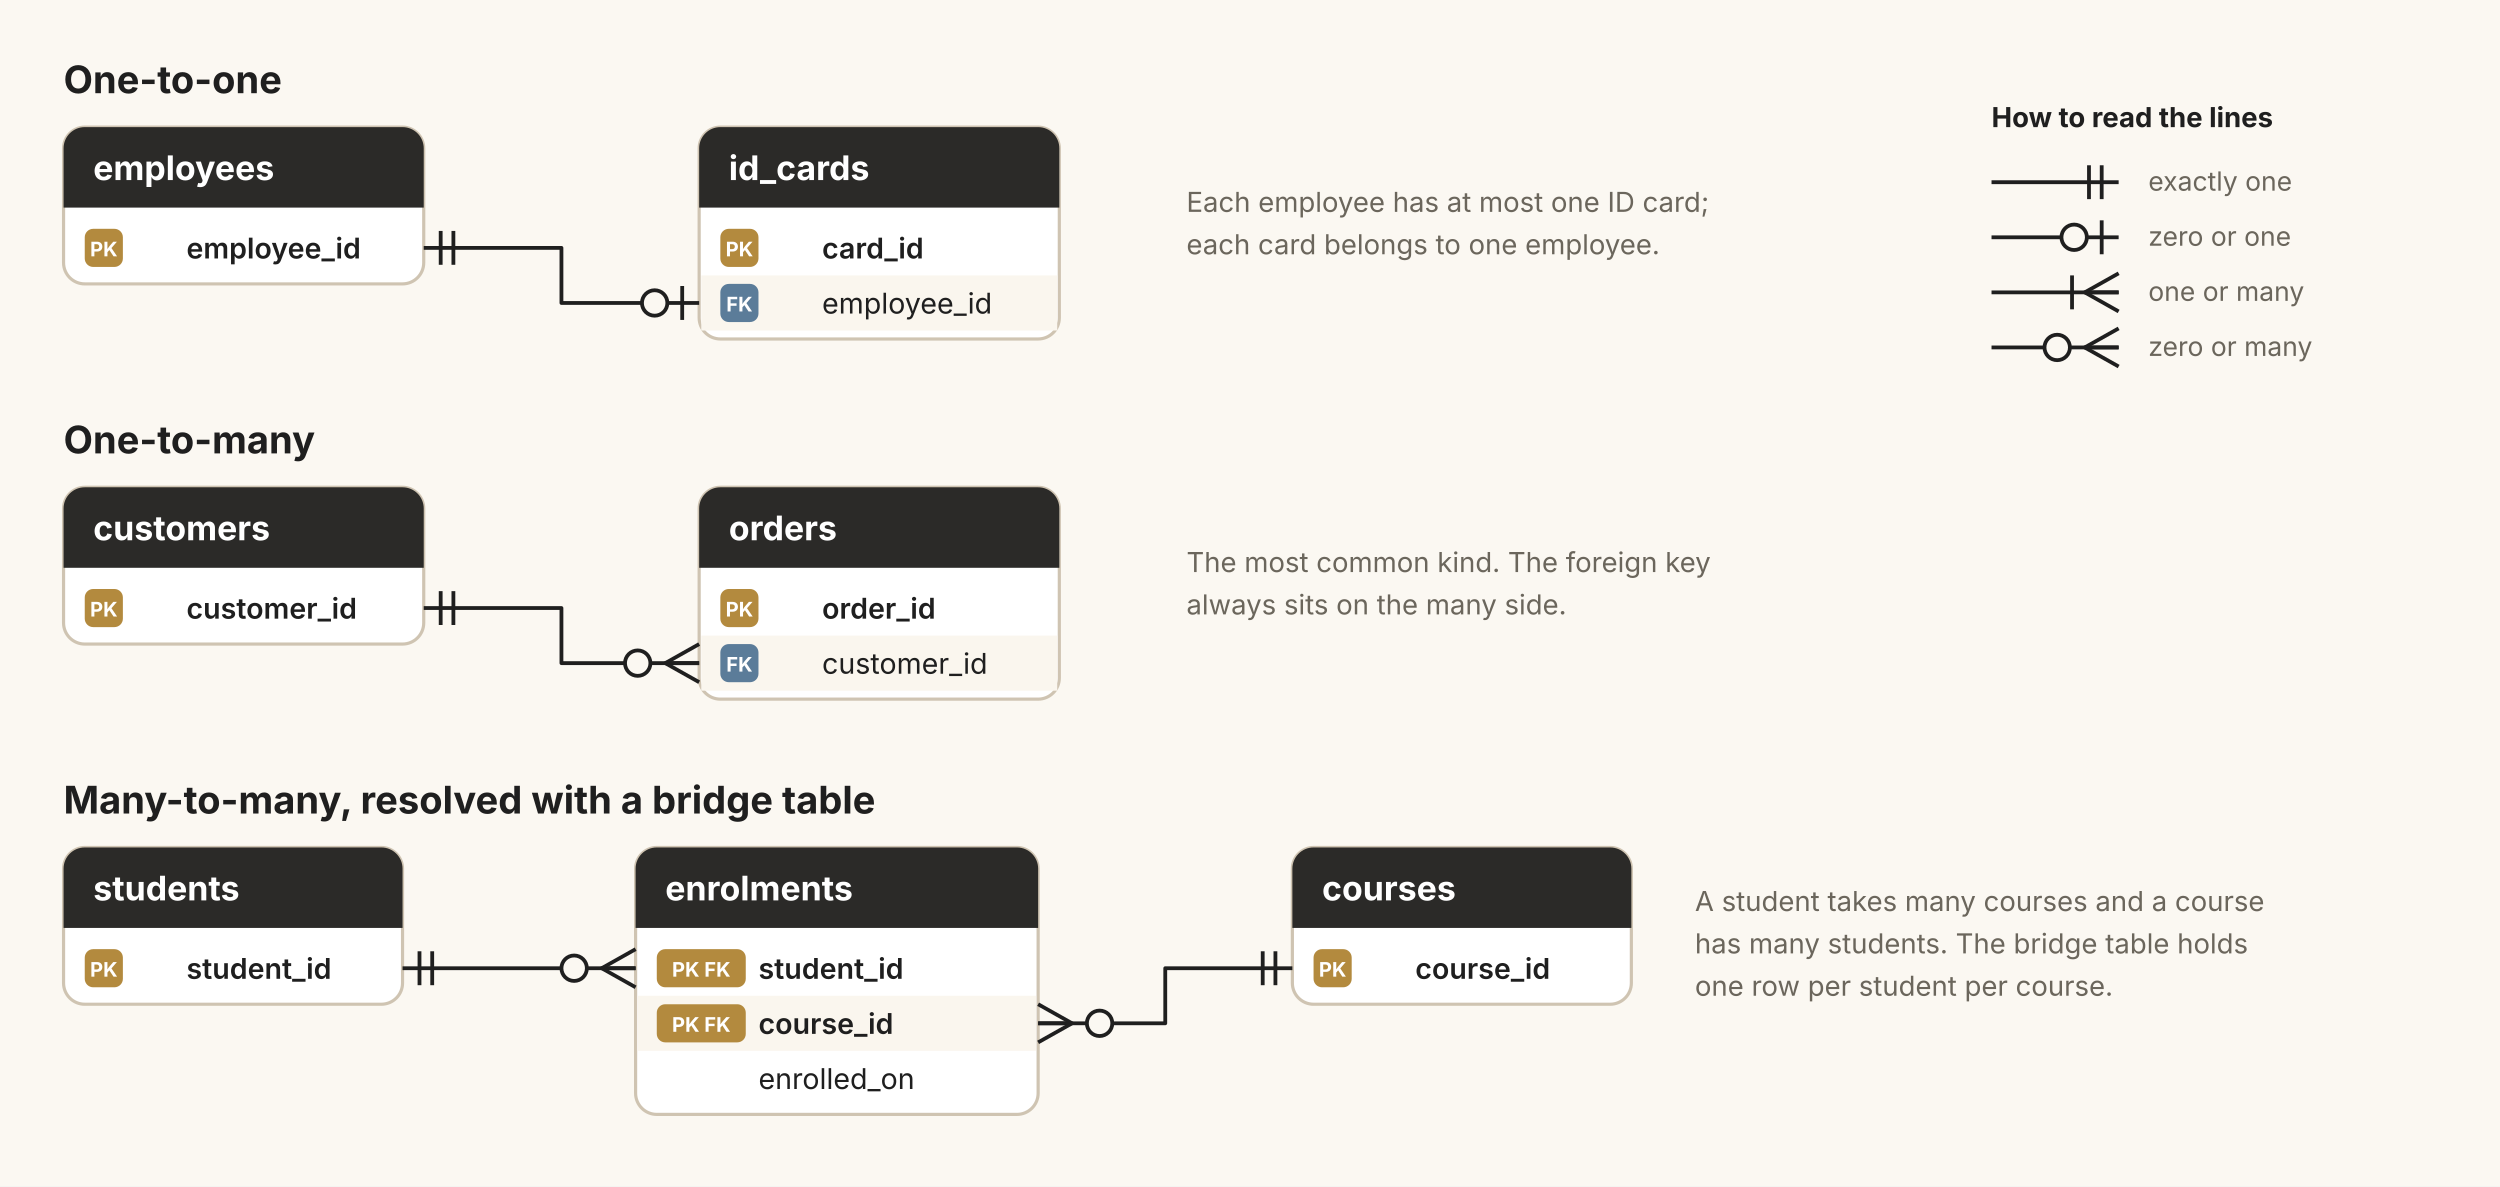
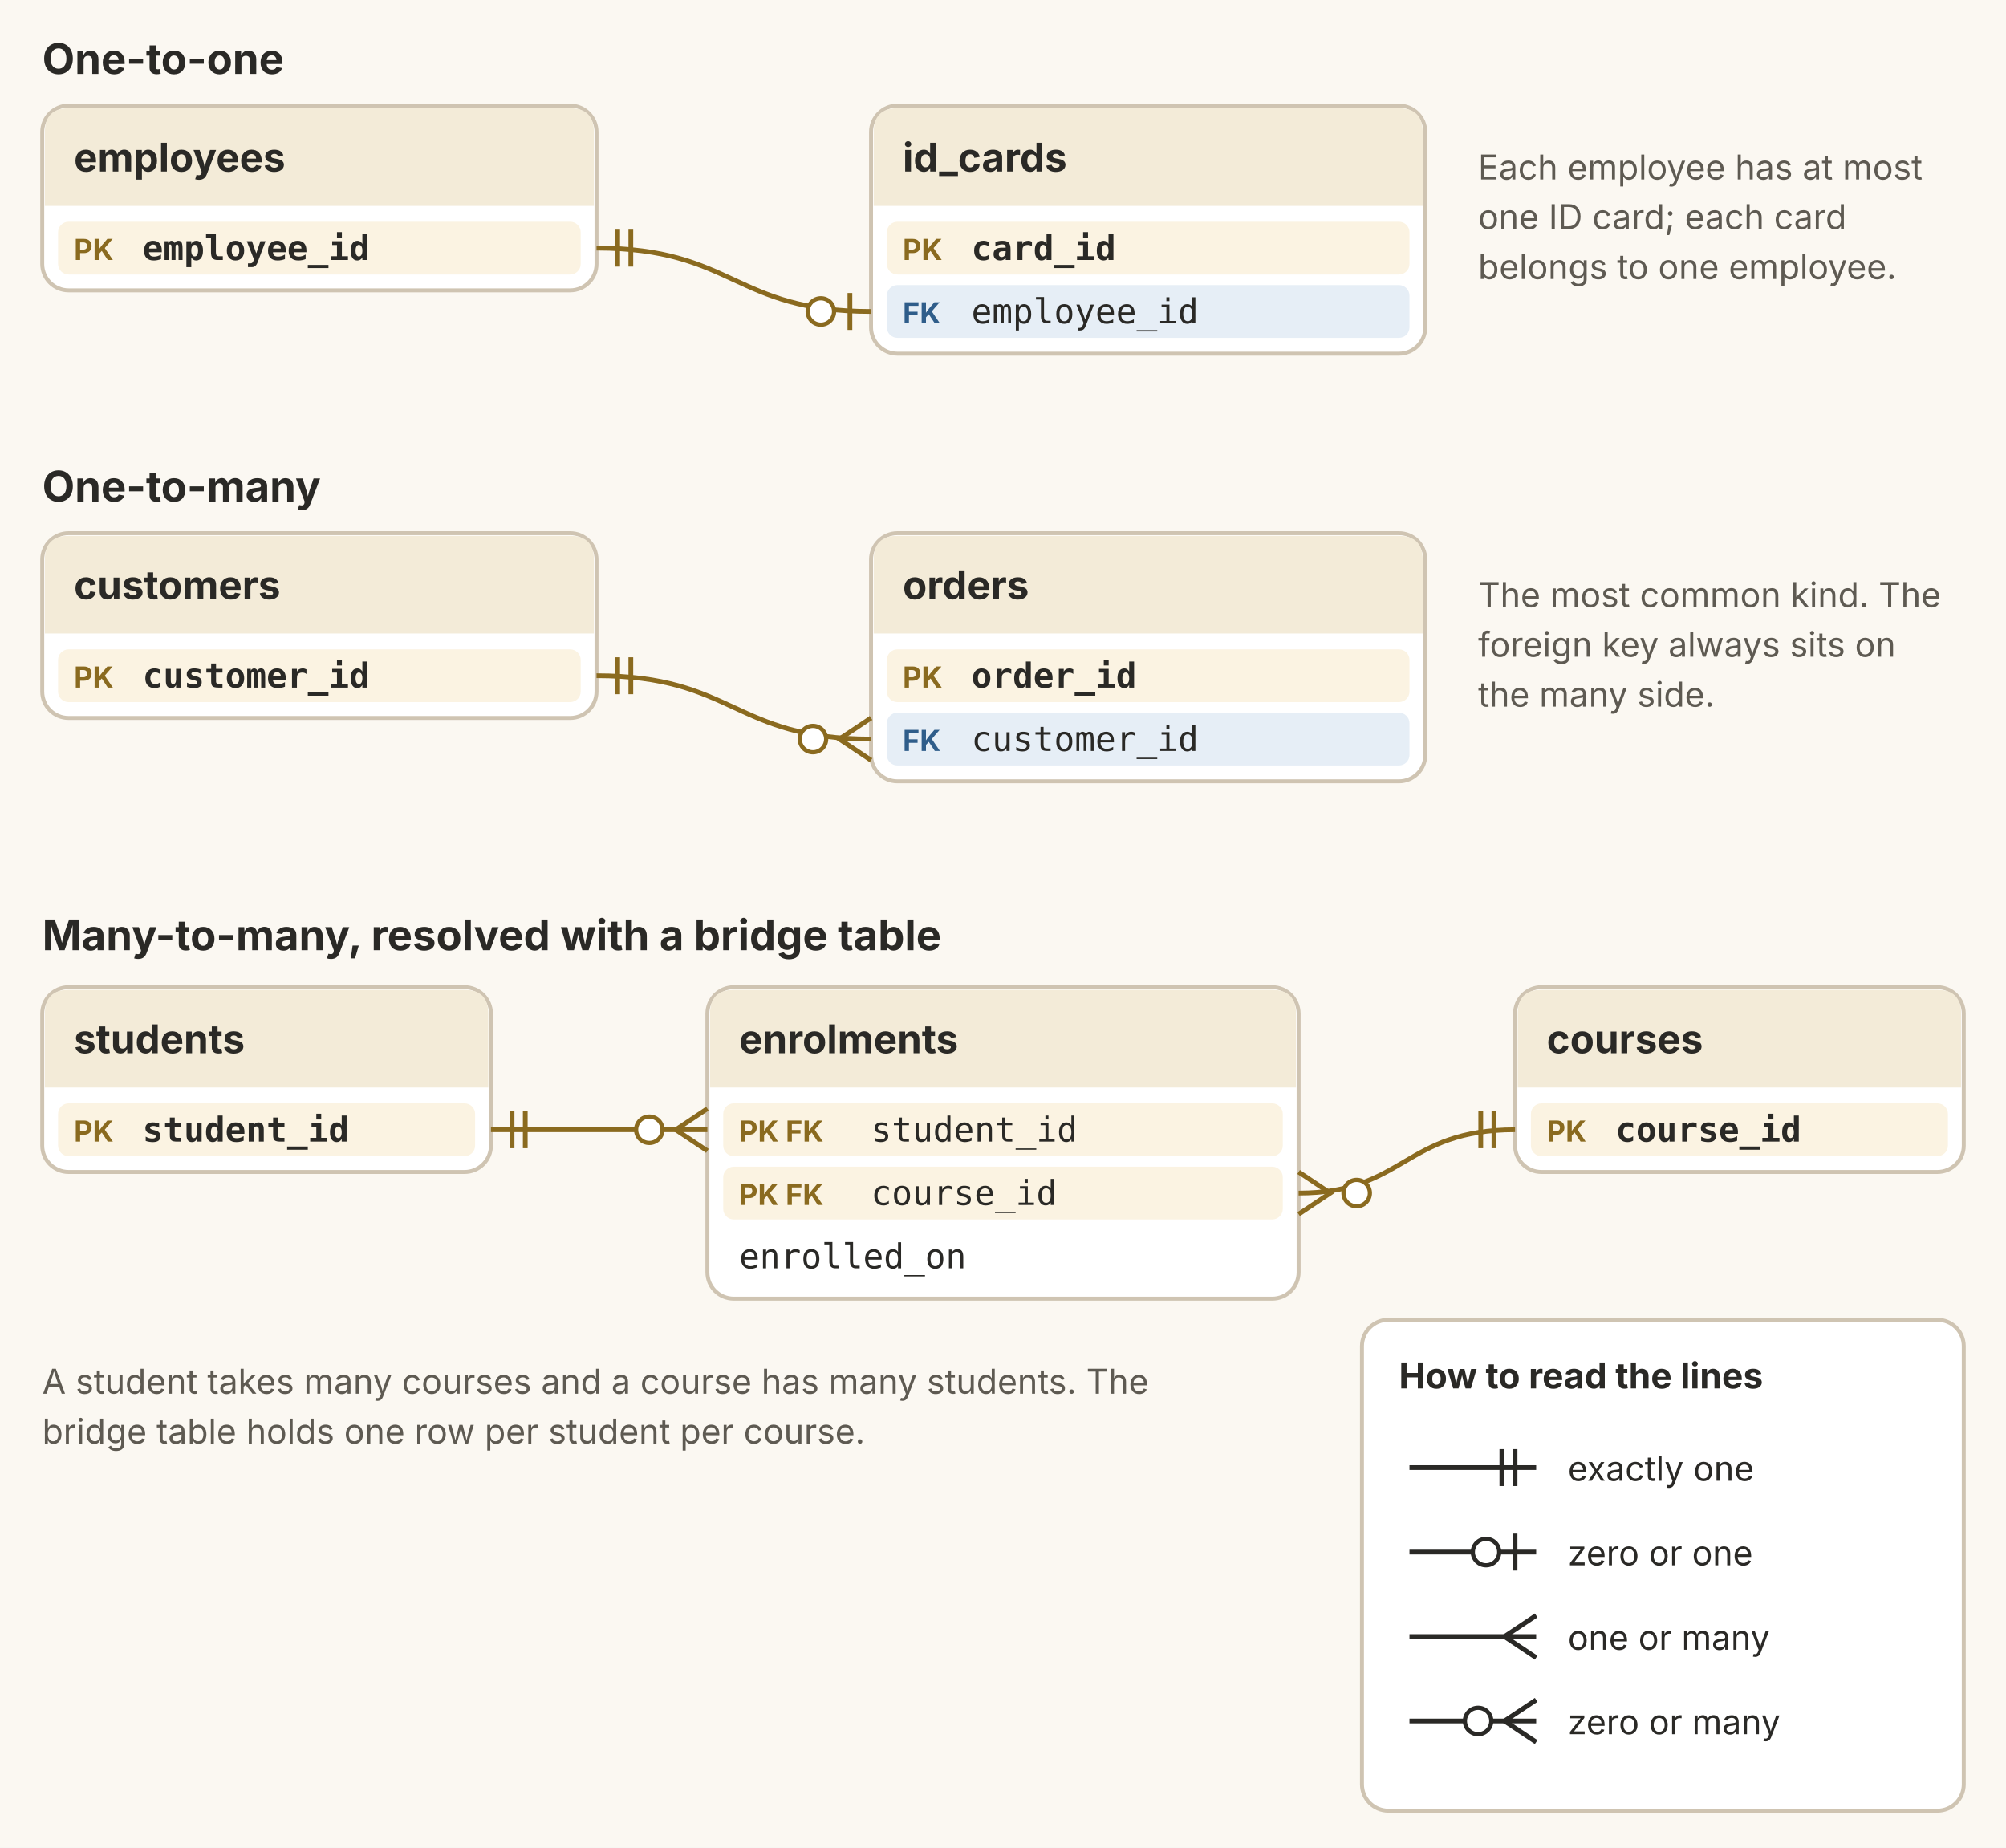
- <svg xmlns="http://www.w3.org/2000/svg" viewBox="0 0 1180 560" width="1180" height="560" role="img" aria-label="Relationship types: one-to-one (employee and staff ID card), one-to-many (customer and orders), and many-to-many (students and courses) resolved with a bridge table of enrolments.">
-   <rect width="1180" height="560" fill="#FBF8F2" />
-   <text x="30" y="44" font-family="Inter, 'Segoe UI', Arial, sans-serif" font-size="18" font-weight="700" fill="#1F1F1F" text-anchor="start" xml:space="preserve">One-to-one</text>
-   <rect x="30" y="60" width="170" height="74" rx="10" fill="#FFFFFF" stroke="#CFC4B2" stroke-width="1.5" />
-   <path d="M30,70 a10,10 0 0 1 10,-10 h150 a10,10 0 0 1 10,10 v28 h-170 z" fill="#2B2A28" />
-   <text x="44" y="85" font-family="Inter, 'Segoe UI', Arial, sans-serif" font-size="16" font-weight="700" fill="#FFFFFF" text-anchor="start" xml:space="preserve">employees</text>
-   <rect x="40" y="108.0" width="18" height="18" rx="4" fill="#B38A3E" />
-   <text x="49.0" y="121.0" font-family="Inter, 'Segoe UI', Arial, sans-serif" font-size="9.5" font-weight="700" fill="#FFFFFF" text-anchor="middle" xml:space="preserve">PK</text>
-   <text x="88" y="122.0" font-family="Inter, 'Segoe UI', Arial, sans-serif" font-size="13.5" font-weight="600" fill="#1F1F1F" text-anchor="start" xml:space="preserve">employee_id</text>
-   <rect x="330" y="60" width="170" height="100" rx="10" fill="#FFFFFF" stroke="#CFC4B2" stroke-width="1.5" />
-   <path d="M330,70 a10,10 0 0 1 10,-10 h150 a10,10 0 0 1 10,10 v28 h-170 z" fill="#2B2A28" />
-   <text x="344" y="85" font-family="Inter, 'Segoe UI', Arial, sans-serif" font-size="16" font-weight="700" fill="#FFFFFF" text-anchor="start" xml:space="preserve">id_cards</text>
-   <rect x="340" y="108.0" width="18" height="18" rx="4" fill="#B38A3E" />
-   <text x="349.0" y="121.0" font-family="Inter, 'Segoe UI', Arial, sans-serif" font-size="9.5" font-weight="700" fill="#FFFFFF" text-anchor="middle" xml:space="preserve">PK</text>
-   <text x="388" y="122.0" font-family="Inter, 'Segoe UI', Arial, sans-serif" font-size="13.5" font-weight="600" fill="#1F1F1F" text-anchor="start" xml:space="preserve">card_id</text>
-   <rect x="331" y="130.0" width="168" height="26" fill="#FAF6EE" />
-   <rect x="340" y="134.0" width="18" height="18" rx="4" fill="#5B7C99" />
-   <text x="349.0" y="147.0" font-family="Inter, 'Segoe UI', Arial, sans-serif" font-size="9.5" font-weight="700" fill="#FFFFFF" text-anchor="middle" xml:space="preserve">FK</text>
-   <text x="388" y="148.0" font-family="Inter, 'Segoe UI', Arial, sans-serif" font-size="13.5" font-weight="400" fill="#1F1F1F" text-anchor="start" xml:space="preserve">employee_id</text>
-   <path d="M200,117.0 L265,117.0 L265,143.0 L330,143.0" fill="none" stroke="#1F1F1F" stroke-width="1.8" stroke-linejoin="round" />
-   <path d="M208,125.0 L208,109.0" fill="none" stroke="#1F1F1F" stroke-width="1.8" stroke-linejoin="round" />
-   <path d="M214,125.0 L214,109.0" fill="none" stroke="#1F1F1F" stroke-width="1.8" stroke-linejoin="round" />
-   <path d="M322,135.0 L322,151.0" fill="none" stroke="#1F1F1F" stroke-width="1.8" stroke-linejoin="round" />
-   <circle cx="309" cy="143.0" r="6" fill="#FBF8F2" stroke="#1F1F1F" stroke-width="1.8" />
-   <text x="560" y="100" font-family="Inter, 'Segoe UI', Arial, sans-serif" font-size="13" font-weight="400" fill="#6B665C" text-anchor="start" xml:space="preserve">Each employee has at most one ID card;</text>
-   <text x="560" y="120" font-family="Inter, 'Segoe UI', Arial, sans-serif" font-size="13" font-weight="400" fill="#6B665C" text-anchor="start" xml:space="preserve">each card belongs to one employee.</text>
-   <text x="30" y="214" font-family="Inter, 'Segoe UI', Arial, sans-serif" font-size="18" font-weight="700" fill="#1F1F1F" text-anchor="start" xml:space="preserve">One-to-many</text>
-   <rect x="30" y="230" width="170" height="74" rx="10" fill="#FFFFFF" stroke="#CFC4B2" stroke-width="1.5" />
-   <path d="M30,240 a10,10 0 0 1 10,-10 h150 a10,10 0 0 1 10,10 v28 h-170 z" fill="#2B2A28" />
-   <text x="44" y="255" font-family="Inter, 'Segoe UI', Arial, sans-serif" font-size="16" font-weight="700" fill="#FFFFFF" text-anchor="start" xml:space="preserve">customers</text>
-   <rect x="40" y="278.0" width="18" height="18" rx="4" fill="#B38A3E" />
-   <text x="49.0" y="291.0" font-family="Inter, 'Segoe UI', Arial, sans-serif" font-size="9.5" font-weight="700" fill="#FFFFFF" text-anchor="middle" xml:space="preserve">PK</text>
-   <text x="88" y="292.0" font-family="Inter, 'Segoe UI', Arial, sans-serif" font-size="13.5" font-weight="600" fill="#1F1F1F" text-anchor="start" xml:space="preserve">customer_id</text>
-   <rect x="330" y="230" width="170" height="100" rx="10" fill="#FFFFFF" stroke="#CFC4B2" stroke-width="1.5" />
-   <path d="M330,240 a10,10 0 0 1 10,-10 h150 a10,10 0 0 1 10,10 v28 h-170 z" fill="#2B2A28" />
-   <text x="344" y="255" font-family="Inter, 'Segoe UI', Arial, sans-serif" font-size="16" font-weight="700" fill="#FFFFFF" text-anchor="start" xml:space="preserve">orders</text>
-   <rect x="340" y="278.0" width="18" height="18" rx="4" fill="#B38A3E" />
-   <text x="349.0" y="291.0" font-family="Inter, 'Segoe UI', Arial, sans-serif" font-size="9.5" font-weight="700" fill="#FFFFFF" text-anchor="middle" xml:space="preserve">PK</text>
-   <text x="388" y="292.0" font-family="Inter, 'Segoe UI', Arial, sans-serif" font-size="13.5" font-weight="600" fill="#1F1F1F" text-anchor="start" xml:space="preserve">order_id</text>
-   <rect x="331" y="300.0" width="168" height="26" fill="#FAF6EE" />
-   <rect x="340" y="304.0" width="18" height="18" rx="4" fill="#5B7C99" />
-   <text x="349.0" y="317.0" font-family="Inter, 'Segoe UI', Arial, sans-serif" font-size="9.5" font-weight="700" fill="#FFFFFF" text-anchor="middle" xml:space="preserve">FK</text>
-   <text x="388" y="318.0" font-family="Inter, 'Segoe UI', Arial, sans-serif" font-size="13.5" font-weight="400" fill="#1F1F1F" text-anchor="start" xml:space="preserve">customer_id</text>
-   <path d="M200,287.0 L265,287.0 L265,313.0 L330,313.0" fill="none" stroke="#1F1F1F" stroke-width="1.8" stroke-linejoin="round" />
-   <path d="M208,295.0 L208,279.0" fill="none" stroke="#1F1F1F" stroke-width="1.8" stroke-linejoin="round" />
-   <path d="M214,295.0 L214,279.0" fill="none" stroke="#1F1F1F" stroke-width="1.8" stroke-linejoin="round" />
-   <path d="M330,304.0 L314,313.0 L330,322.0" fill="none" stroke="#1F1F1F" stroke-width="1.8" stroke-linejoin="round" />
-   <path d="M330,313.0 L314,313.0" fill="none" stroke="#1F1F1F" stroke-width="1.8" stroke-linejoin="round" />
-   <circle cx="301" cy="313.0" r="6" fill="#FBF8F2" stroke="#1F1F1F" stroke-width="1.8" />
-   <text x="560" y="270" font-family="Inter, 'Segoe UI', Arial, sans-serif" font-size="13" font-weight="400" fill="#6B665C" text-anchor="start" xml:space="preserve">The most common kind. The foreign key</text>
-   <text x="560" y="290" font-family="Inter, 'Segoe UI', Arial, sans-serif" font-size="13" font-weight="400" fill="#6B665C" text-anchor="start" xml:space="preserve">always sits on the many side.</text>
-   <text x="30" y="384" font-family="Inter, 'Segoe UI', Arial, sans-serif" font-size="18" font-weight="700" fill="#1F1F1F" text-anchor="start" xml:space="preserve">Many-to-many, resolved with a bridge table</text>
-   <rect x="30" y="400" width="160" height="74" rx="10" fill="#FFFFFF" stroke="#CFC4B2" stroke-width="1.5" />
-   <path d="M30,410 a10,10 0 0 1 10,-10 h140 a10,10 0 0 1 10,10 v28 h-160 z" fill="#2B2A28" />
-   <text x="44" y="425" font-family="Inter, 'Segoe UI', Arial, sans-serif" font-size="16" font-weight="700" fill="#FFFFFF" text-anchor="start" xml:space="preserve">students</text>
-   <rect x="40" y="448.0" width="18" height="18" rx="4" fill="#B38A3E" />
-   <text x="49.0" y="461.0" font-family="Inter, 'Segoe UI', Arial, sans-serif" font-size="9.5" font-weight="700" fill="#FFFFFF" text-anchor="middle" xml:space="preserve">PK</text>
-   <text x="88" y="462.0" font-family="Inter, 'Segoe UI', Arial, sans-serif" font-size="13.5" font-weight="600" fill="#1F1F1F" text-anchor="start" xml:space="preserve">student_id</text>
-   <rect x="300" y="400" width="190" height="126" rx="10" fill="#FFFFFF" stroke="#CFC4B2" stroke-width="1.5" />
-   <path d="M300,410 a10,10 0 0 1 10,-10 h170 a10,10 0 0 1 10,10 v28 h-190 z" fill="#2B2A28" />
-   <text x="314" y="425" font-family="Inter, 'Segoe UI', Arial, sans-serif" font-size="16" font-weight="700" fill="#FFFFFF" text-anchor="start" xml:space="preserve">enrolments</text>
-   <rect x="310" y="448.0" width="42" height="18" rx="4" fill="#B38A3E" />
-   <text x="331.0" y="461.0" font-family="Inter, 'Segoe UI', Arial, sans-serif" font-size="9.5" font-weight="700" fill="#FFFFFF" text-anchor="middle" xml:space="preserve">PK FK</text>
-   <text x="358" y="462.0" font-family="Inter, 'Segoe UI', Arial, sans-serif" font-size="13.5" font-weight="600" fill="#1F1F1F" text-anchor="start" xml:space="preserve">student_id</text>
-   <rect x="301" y="470.0" width="188" height="26" fill="#FAF6EE" />
-   <rect x="310" y="474.0" width="42" height="18" rx="4" fill="#B38A3E" />
-   <text x="331.0" y="487.0" font-family="Inter, 'Segoe UI', Arial, sans-serif" font-size="9.5" font-weight="700" fill="#FFFFFF" text-anchor="middle" xml:space="preserve">PK FK</text>
-   <text x="358" y="488.0" font-family="Inter, 'Segoe UI', Arial, sans-serif" font-size="13.5" font-weight="600" fill="#1F1F1F" text-anchor="start" xml:space="preserve">course_id</text>
-   <text x="358" y="514.0" font-family="Inter, 'Segoe UI', Arial, sans-serif" font-size="13.5" font-weight="400" fill="#1F1F1F" text-anchor="start" xml:space="preserve">enrolled_on</text>
-   <rect x="610" y="400" width="160" height="74" rx="10" fill="#FFFFFF" stroke="#CFC4B2" stroke-width="1.5" />
-   <path d="M610,410 a10,10 0 0 1 10,-10 h140 a10,10 0 0 1 10,10 v28 h-160 z" fill="#2B2A28" />
-   <text x="624" y="425" font-family="Inter, 'Segoe UI', Arial, sans-serif" font-size="16" font-weight="700" fill="#FFFFFF" text-anchor="start" xml:space="preserve">courses</text>
-   <rect x="620" y="448.0" width="18" height="18" rx="4" fill="#B38A3E" />
-   <text x="629.0" y="461.0" font-family="Inter, 'Segoe UI', Arial, sans-serif" font-size="9.5" font-weight="700" fill="#FFFFFF" text-anchor="middle" xml:space="preserve">PK</text>
-   <text x="668" y="462.0" font-family="Inter, 'Segoe UI', Arial, sans-serif" font-size="13.5" font-weight="600" fill="#1F1F1F" text-anchor="start" xml:space="preserve">course_id</text>
-   <path d="M190,457.0 L245,457.0 L245,457.0 L300,457.0" fill="none" stroke="#1F1F1F" stroke-width="1.8" stroke-linejoin="round" />
-   <path d="M198,465.0 L198,449.0" fill="none" stroke="#1F1F1F" stroke-width="1.8" stroke-linejoin="round" />
-   <path d="M204,465.0 L204,449.0" fill="none" stroke="#1F1F1F" stroke-width="1.8" stroke-linejoin="round" />
-   <path d="M300,448.0 L284,457.0 L300,466.0" fill="none" stroke="#1F1F1F" stroke-width="1.8" stroke-linejoin="round" />
-   <path d="M300,457.0 L284,457.0" fill="none" stroke="#1F1F1F" stroke-width="1.8" stroke-linejoin="round" />
-   <circle cx="271" cy="457.0" r="6" fill="#FBF8F2" stroke="#1F1F1F" stroke-width="1.8" />
-   <path d="M610,457.0 L550,457.0 L550,483.0 L490,483.0" fill="none" stroke="#1F1F1F" stroke-width="1.8" stroke-linejoin="round" />
-   <path d="M602,449.0 L602,465.0" fill="none" stroke="#1F1F1F" stroke-width="1.8" stroke-linejoin="round" />
-   <path d="M596,449.0 L596,465.0" fill="none" stroke="#1F1F1F" stroke-width="1.8" stroke-linejoin="round" />
-   <path d="M490,492.0 L506,483.0 L490,474.0" fill="none" stroke="#1F1F1F" stroke-width="1.8" stroke-linejoin="round" />
-   <path d="M490,483.0 L506,483.0" fill="none" stroke="#1F1F1F" stroke-width="1.8" stroke-linejoin="round" />
-   <circle cx="519" cy="483.0" r="6" fill="#FBF8F2" stroke="#1F1F1F" stroke-width="1.8" />
-   <text x="800" y="430" font-family="Inter, 'Segoe UI', Arial, sans-serif" font-size="13" font-weight="400" fill="#6B665C" text-anchor="start" xml:space="preserve">A student takes many courses and a course</text>
-   <text x="800" y="450" font-family="Inter, 'Segoe UI', Arial, sans-serif" font-size="13" font-weight="400" fill="#6B665C" text-anchor="start" xml:space="preserve">has many students. The bridge table holds</text>
-   <text x="800" y="470" font-family="Inter, 'Segoe UI', Arial, sans-serif" font-size="13" font-weight="400" fill="#6B665C" text-anchor="start" xml:space="preserve">one row per student per course.</text>
-   <text x="940" y="60" font-family="Inter, 'Segoe UI', Arial, sans-serif" font-size="13" font-weight="700" fill="#1F1F1F" text-anchor="start" xml:space="preserve">How to read the lines</text>
-   <path d="M940,86 L1000,86" fill="none" stroke="#1F1F1F" stroke-width="1.8" stroke-linejoin="round" />
-   <path d="M992,78 L992,94" fill="none" stroke="#1F1F1F" stroke-width="1.8" stroke-linejoin="round" />
-   <path d="M986,78 L986,94" fill="none" stroke="#1F1F1F" stroke-width="1.8" stroke-linejoin="round" />
-   <text x="1014" y="90" font-family="Inter, 'Segoe UI', Arial, sans-serif" font-size="12.5" font-weight="400" fill="#6B665C" text-anchor="start" xml:space="preserve">exactly one</text>
-   <path d="M940,112 L1000,112" fill="none" stroke="#1F1F1F" stroke-width="1.8" stroke-linejoin="round" />
-   <path d="M992,104 L992,120" fill="none" stroke="#1F1F1F" stroke-width="1.8" stroke-linejoin="round" />
-   <circle cx="979" cy="112" r="6" fill="#FBF8F2" stroke="#1F1F1F" stroke-width="1.8" />
-   <text x="1014" y="116" font-family="Inter, 'Segoe UI', Arial, sans-serif" font-size="12.5" font-weight="400" fill="#6B665C" text-anchor="start" xml:space="preserve">zero or one</text>
-   <path d="M940,138 L1000,138" fill="none" stroke="#1F1F1F" stroke-width="1.8" stroke-linejoin="round" />
-   <path d="M1000,129 L984,138 L1000,147" fill="none" stroke="#1F1F1F" stroke-width="1.8" stroke-linejoin="round" />
-   <path d="M1000,138 L984,138" fill="none" stroke="#1F1F1F" stroke-width="1.8" stroke-linejoin="round" />
-   <path d="M978,130 L978,146" fill="none" stroke="#1F1F1F" stroke-width="1.8" stroke-linejoin="round" />
-   <text x="1014" y="142" font-family="Inter, 'Segoe UI', Arial, sans-serif" font-size="12.5" font-weight="400" fill="#6B665C" text-anchor="start" xml:space="preserve">one or many</text>
-   <path d="M940,164 L1000,164" fill="none" stroke="#1F1F1F" stroke-width="1.8" stroke-linejoin="round" />
-   <path d="M1000,155 L984,164 L1000,173" fill="none" stroke="#1F1F1F" stroke-width="1.8" stroke-linejoin="round" />
-   <path d="M1000,164 L984,164" fill="none" stroke="#1F1F1F" stroke-width="1.8" stroke-linejoin="round" />
-   <circle cx="971" cy="164" r="6" fill="#FBF8F2" stroke="#1F1F1F" stroke-width="1.8" />
-   <text x="1014" y="168" font-family="Inter, 'Segoe UI', Arial, sans-serif" font-size="12.5" font-weight="400" fill="#6B665C" text-anchor="start" xml:space="preserve">zero or many</text>
+ <svg xmlns="http://www.w3.org/2000/svg" viewBox="0 0 760 700" width="760" height="700" role="img" aria-label="Relationship types: one-to-one (employee and staff ID card), one-to-many (customer and orders), and many-to-many (students and courses) resolved with a bridge table of enrolments.">
+   <rect width="760" height="700" fill="#FBF8F2" />
+   <g font-family="Inter, 'Segoe UI', Arial, sans-serif">
+     <text xml:space="preserve" x="16.0" y="28.0" font-size="16" fill="#2A2926" font-weight="700" text-anchor="start">One-to-one</text>
+     <rect x="16.0" y="40.0" width="210.0" height="70.0" rx="10" fill="#FFFFFF" stroke="#CFC4B2" stroke-width="1.5" />
+     <path d="M17.0,78.0 L17.0,50.0 Q17.0,41.0 26.0,41.0 L216.0,41.0 Q225.0,41.0 225.0,50.0 L225.0,78.0 Z" fill="#F3EBD8" />
+     <text xml:space="preserve" x="28.0" y="65.0" font-size="15" fill="#2A2926" font-weight="700" text-anchor="start">employees</text>
+     <rect x="22.0" y="84.0" width="198.0" height="20.0" rx="4" fill="#FBF3E2" />
+     <text xml:space="preserve" x="28.0" y="98.5" font-size="11" fill="#8A6A1F" font-weight="700" text-anchor="start">PK</text>
+     <text xml:space="preserve" x="54.0" y="98.5" font-size="13" fill="#2A2926" font-weight="700" text-anchor="start" font-family="'JetBrains Mono', Consolas, monospace">employee_id</text>
+     <rect x="330.0" y="40.0" width="210.0" height="94.0" rx="10" fill="#FFFFFF" stroke="#CFC4B2" stroke-width="1.5" />
+     <path d="M331.0,78.0 L331.0,50.0 Q331.0,41.0 340.0,41.0 L530.0,41.0 Q539.0,41.0 539.0,50.0 L539.0,78.0 Z" fill="#F3EBD8" />
+     <text xml:space="preserve" x="342.0" y="65.0" font-size="15" fill="#2A2926" font-weight="700" text-anchor="start">id_cards</text>
+     <rect x="336.0" y="84.0" width="198.0" height="20.0" rx="4" fill="#FBF3E2" />
+     <text xml:space="preserve" x="342.0" y="98.5" font-size="11" fill="#8A6A1F" font-weight="700" text-anchor="start">PK</text>
+     <text xml:space="preserve" x="368.0" y="98.5" font-size="13" fill="#2A2926" font-weight="700" text-anchor="start" font-family="'JetBrains Mono', Consolas, monospace">card_id</text>
+     <rect x="336.0" y="108.0" width="198.0" height="20.0" rx="4" fill="#E6EEF6" />
+     <text xml:space="preserve" x="342.0" y="122.5" font-size="11" fill="#2F5D8A" font-weight="700" text-anchor="start">FK</text>
+     <text xml:space="preserve" x="368.0" y="122.5" font-size="13" fill="#2A2926" font-weight="400" text-anchor="start" font-family="'JetBrains Mono', Consolas, monospace">employee_id</text>
+     <path d="M226,94.0 C278,94.0 278,118.0 330,118.0" fill="none" stroke="#8A6A1F" stroke-width="1.8" />
+     <path d="M234.0,101.0 L234.0,87.0 M239.0,101.0 L239.0,87.0" fill="none" stroke="#8A6A1F" stroke-width="1.8" />
+     <path d="M322.0,111.0 L322.0,125.0" fill="none" stroke="#8A6A1F" stroke-width="1.8" />
+     <circle cx="311.0" cy="118.0" r="5" fill="#FFFFFF" stroke="#8A6A1F" stroke-width="1.6" />
+     <text xml:space="preserve" x="560.0" y="68.0" font-size="13" fill="#5E5A52" font-weight="400" text-anchor="start">Each employee has at most</text>
+     <text xml:space="preserve" x="560.0" y="86.8" font-size="13" fill="#5E5A52" font-weight="400" text-anchor="start">one ID card; each card</text>
+     <text xml:space="preserve" x="560.0" y="105.7" font-size="13" fill="#5E5A52" font-weight="400" text-anchor="start">belongs to one employee.</text>
+     <text xml:space="preserve" x="16.0" y="190.0" font-size="16" fill="#2A2926" font-weight="700" text-anchor="start">One-to-many</text>
+     <rect x="16.0" y="202.0" width="210.0" height="70.0" rx="10" fill="#FFFFFF" stroke="#CFC4B2" stroke-width="1.5" />
+     <path d="M17.0,240.0 L17.0,212.0 Q17.0,203.0 26.0,203.0 L216.0,203.0 Q225.0,203.0 225.0,212.0 L225.0,240.0 Z" fill="#F3EBD8" />
+     <text xml:space="preserve" x="28.0" y="227.0" font-size="15" fill="#2A2926" font-weight="700" text-anchor="start">customers</text>
+     <rect x="22.0" y="246.0" width="198.0" height="20.0" rx="4" fill="#FBF3E2" />
+     <text xml:space="preserve" x="28.0" y="260.5" font-size="11" fill="#8A6A1F" font-weight="700" text-anchor="start">PK</text>
+     <text xml:space="preserve" x="54.0" y="260.5" font-size="13" fill="#2A2926" font-weight="700" text-anchor="start" font-family="'JetBrains Mono', Consolas, monospace">customer_id</text>
+     <rect x="330.0" y="202.0" width="210.0" height="94.0" rx="10" fill="#FFFFFF" stroke="#CFC4B2" stroke-width="1.5" />
+     <path d="M331.0,240.0 L331.0,212.0 Q331.0,203.0 340.0,203.0 L530.0,203.0 Q539.0,203.0 539.0,212.0 L539.0,240.0 Z" fill="#F3EBD8" />
+     <text xml:space="preserve" x="342.0" y="227.0" font-size="15" fill="#2A2926" font-weight="700" text-anchor="start">orders</text>
+     <rect x="336.0" y="246.0" width="198.0" height="20.0" rx="4" fill="#FBF3E2" />
+     <text xml:space="preserve" x="342.0" y="260.5" font-size="11" fill="#8A6A1F" font-weight="700" text-anchor="start">PK</text>
+     <text xml:space="preserve" x="368.0" y="260.5" font-size="13" fill="#2A2926" font-weight="700" text-anchor="start" font-family="'JetBrains Mono', Consolas, monospace">order_id</text>
+     <rect x="336.0" y="270.0" width="198.0" height="20.0" rx="4" fill="#E6EEF6" />
+     <text xml:space="preserve" x="342.0" y="284.5" font-size="11" fill="#2F5D8A" font-weight="700" text-anchor="start">FK</text>
+     <text xml:space="preserve" x="368.0" y="284.5" font-size="13" fill="#2A2926" font-weight="400" text-anchor="start" font-family="'JetBrains Mono', Consolas, monospace">customer_id</text>
+     <path d="M226,256.0 C278,256.0 278,280.0 330,280.0" fill="none" stroke="#8A6A1F" stroke-width="1.8" />
+     <path d="M234.0,263.0 L234.0,249.0 M239.0,263.0 L239.0,249.0" fill="none" stroke="#8A6A1F" stroke-width="1.8" />
+     <path d="M330.0,272.0 L318.0,280.0 L330.0,288.0" fill="none" stroke="#8A6A1F" stroke-width="1.8" />
+     <circle cx="308.0" cy="280.0" r="5" fill="#FFFFFF" stroke="#8A6A1F" stroke-width="1.6" />
+     <text xml:space="preserve" x="560.0" y="230.0" font-size="13" fill="#5E5A52" font-weight="400" text-anchor="start">The most common kind. The</text>
+     <text xml:space="preserve" x="560.0" y="248.8" font-size="13" fill="#5E5A52" font-weight="400" text-anchor="start">foreign key always sits on</text>
+     <text xml:space="preserve" x="560.0" y="267.7" font-size="13" fill="#5E5A52" font-weight="400" text-anchor="start">the many side.</text>
+     <text xml:space="preserve" x="16.0" y="360.0" font-size="16" fill="#2A2926" font-weight="700" text-anchor="start">Many-to-many, resolved with a bridge table</text>
+     <rect x="16.0" y="374.0" width="170.0" height="70.0" rx="10" fill="#FFFFFF" stroke="#CFC4B2" stroke-width="1.5" />
+     <path d="M17.0,412.0 L17.0,384.0 Q17.0,375.0 26.0,375.0 L176.0,375.0 Q185.0,375.0 185.0,384.0 L185.0,412.0 Z" fill="#F3EBD8" />
+     <text xml:space="preserve" x="28.0" y="399.0" font-size="15" fill="#2A2926" font-weight="700" text-anchor="start">students</text>
+     <rect x="22.0" y="418.0" width="158.0" height="20.0" rx="4" fill="#FBF3E2" />
+     <text xml:space="preserve" x="28.0" y="432.5" font-size="11" fill="#8A6A1F" font-weight="700" text-anchor="start">PK</text>
+     <text xml:space="preserve" x="54.0" y="432.5" font-size="13" fill="#2A2926" font-weight="700" text-anchor="start" font-family="'JetBrains Mono', Consolas, monospace">student_id</text>
+     <rect x="268.0" y="374.0" width="224.0" height="118.0" rx="10" fill="#FFFFFF" stroke="#CFC4B2" stroke-width="1.5" />
+     <path d="M269.0,412.0 L269.0,384.0 Q269.0,375.0 278.0,375.0 L482.0,375.0 Q491.0,375.0 491.0,384.0 L491.0,412.0 Z" fill="#F3EBD8" />
+     <text xml:space="preserve" x="280.0" y="399.0" font-size="15" fill="#2A2926" font-weight="700" text-anchor="start">enrolments</text>
+     <rect x="274.0" y="418.0" width="212.0" height="20.0" rx="4" fill="#FBF3E2" />
+     <text xml:space="preserve" x="280.0" y="432.5" font-size="11" fill="#8A6A1F" font-weight="700" text-anchor="start">PK FK</text>
+     <text xml:space="preserve" x="330.0" y="432.5" font-size="13" fill="#2A2926" font-weight="400" text-anchor="start" font-family="'JetBrains Mono', Consolas, monospace">student_id</text>
+     <rect x="274.0" y="442.0" width="212.0" height="20.0" rx="4" fill="#FBF3E2" />
+     <text xml:space="preserve" x="280.0" y="456.5" font-size="11" fill="#8A6A1F" font-weight="700" text-anchor="start">PK FK</text>
+     <text xml:space="preserve" x="330.0" y="456.5" font-size="13" fill="#2A2926" font-weight="400" text-anchor="start" font-family="'JetBrains Mono', Consolas, monospace">course_id</text>
+     <text xml:space="preserve" x="280.0" y="480.5" font-size="13" fill="#2A2926" font-weight="400" text-anchor="start" font-family="'JetBrains Mono', Consolas, monospace">enrolled_on</text>
+     <rect x="574.0" y="374.0" width="170.0" height="70.0" rx="10" fill="#FFFFFF" stroke="#CFC4B2" stroke-width="1.5" />
+     <path d="M575.0,412.0 L575.0,384.0 Q575.0,375.0 584.0,375.0 L734.0,375.0 Q743.0,375.0 743.0,384.0 L743.0,412.0 Z" fill="#F3EBD8" />
+     <text xml:space="preserve" x="586.0" y="399.0" font-size="15" fill="#2A2926" font-weight="700" text-anchor="start">courses</text>
+     <rect x="580.0" y="418.0" width="158.0" height="20.0" rx="4" fill="#FBF3E2" />
+     <text xml:space="preserve" x="586.0" y="432.5" font-size="11" fill="#8A6A1F" font-weight="700" text-anchor="start">PK</text>
+     <text xml:space="preserve" x="612.0" y="432.5" font-size="13" fill="#2A2926" font-weight="700" text-anchor="start" font-family="'JetBrains Mono', Consolas, monospace">course_id</text>
+     <path d="M186,428.0 L268,428.0" fill="none" stroke="#8A6A1F" stroke-width="1.8" />
+     <path d="M194.0,435.0 L194.0,421.0 M199.0,435.0 L199.0,421.0" fill="none" stroke="#8A6A1F" stroke-width="1.8" />
+     <path d="M268.0,420.0 L256.0,428.0 L268.0,436.0" fill="none" stroke="#8A6A1F" stroke-width="1.8" />
+     <circle cx="246.0" cy="428.0" r="5" fill="#FFFFFF" stroke="#8A6A1F" stroke-width="1.6" />
+     <path d="M574,428.0 C532,428.0 532,452.0 492,452.0" fill="none" stroke="#8A6A1F" stroke-width="1.8" />
+     <path d="M566.0,421.0 L566.0,435.0 M561.0,421.0 L561.0,435.0" fill="none" stroke="#8A6A1F" stroke-width="1.8" />
+     <path d="M492.0,460.0 L504.0,452.0 L492.0,444.0" fill="none" stroke="#8A6A1F" stroke-width="1.8" />
+     <circle cx="514.0" cy="452.0" r="5" fill="#FFFFFF" stroke="#8A6A1F" stroke-width="1.6" />
+     <text xml:space="preserve" x="16.0" y="528.0" font-size="13" fill="#5E5A52" font-weight="400" text-anchor="start">A student takes many courses and a course has many students. The</text>
+     <text xml:space="preserve" x="16.0" y="546.9" font-size="13" fill="#5E5A52" font-weight="400" text-anchor="start">bridge table holds one row per student per course.</text>
+     <rect x="516.0" y="500.0" width="228.0" height="186.0" rx="10" fill="#FFFFFF" stroke="#CFC4B2" stroke-width="1.5" />
+     <text xml:space="preserve" x="530.0" y="526.0" font-size="13.5" fill="#2A2926" font-weight="700" text-anchor="start">How to read the lines</text>
+     <line x1="534.0" y1="556.0" x2="582.0" y2="556.0" stroke="#2A2926" stroke-width="1.8" />
+     <path d="M574.0,549.0 L574.0,563.0 M569.0,549.0 L569.0,563.0" fill="none" stroke="#2A2926" stroke-width="1.8" />
+     <text xml:space="preserve" x="594.0" y="561.0" font-size="13" fill="#2A2926" font-weight="400" text-anchor="start">exactly one</text>
+     <line x1="534.0" y1="588.0" x2="582.0" y2="588.0" stroke="#2A2926" stroke-width="1.8" />
+     <path d="M574.0,581.0 L574.0,595.0" fill="none" stroke="#2A2926" stroke-width="1.8" />
+     <circle cx="563.0" cy="588.0" r="5" fill="#FFFFFF" stroke="#2A2926" stroke-width="1.6" />
+     <text xml:space="preserve" x="594.0" y="593.0" font-size="13" fill="#2A2926" font-weight="400" text-anchor="start">zero or one</text>
+     <line x1="534.0" y1="620.0" x2="582.0" y2="620.0" stroke="#2A2926" stroke-width="1.8" />
+     <path d="M582.0,612.0 L570.0,620.0 L582.0,628.0" fill="none" stroke="#2A2926" stroke-width="1.8" />
+     <text xml:space="preserve" x="594.0" y="625.0" font-size="13" fill="#2A2926" font-weight="400" text-anchor="start">one or many</text>
+     <line x1="534.0" y1="652.0" x2="582.0" y2="652.0" stroke="#2A2926" stroke-width="1.8" />
+     <path d="M582.0,644.0 L570.0,652.0 L582.0,660.0" fill="none" stroke="#2A2926" stroke-width="1.8" />
+     <circle cx="560.0" cy="652.0" r="5" fill="#FFFFFF" stroke="#2A2926" stroke-width="1.6" />
+     <text xml:space="preserve" x="594.0" y="657.0" font-size="13" fill="#2A2926" font-weight="400" text-anchor="start">zero or many</text>
+   </g>
</svg>
